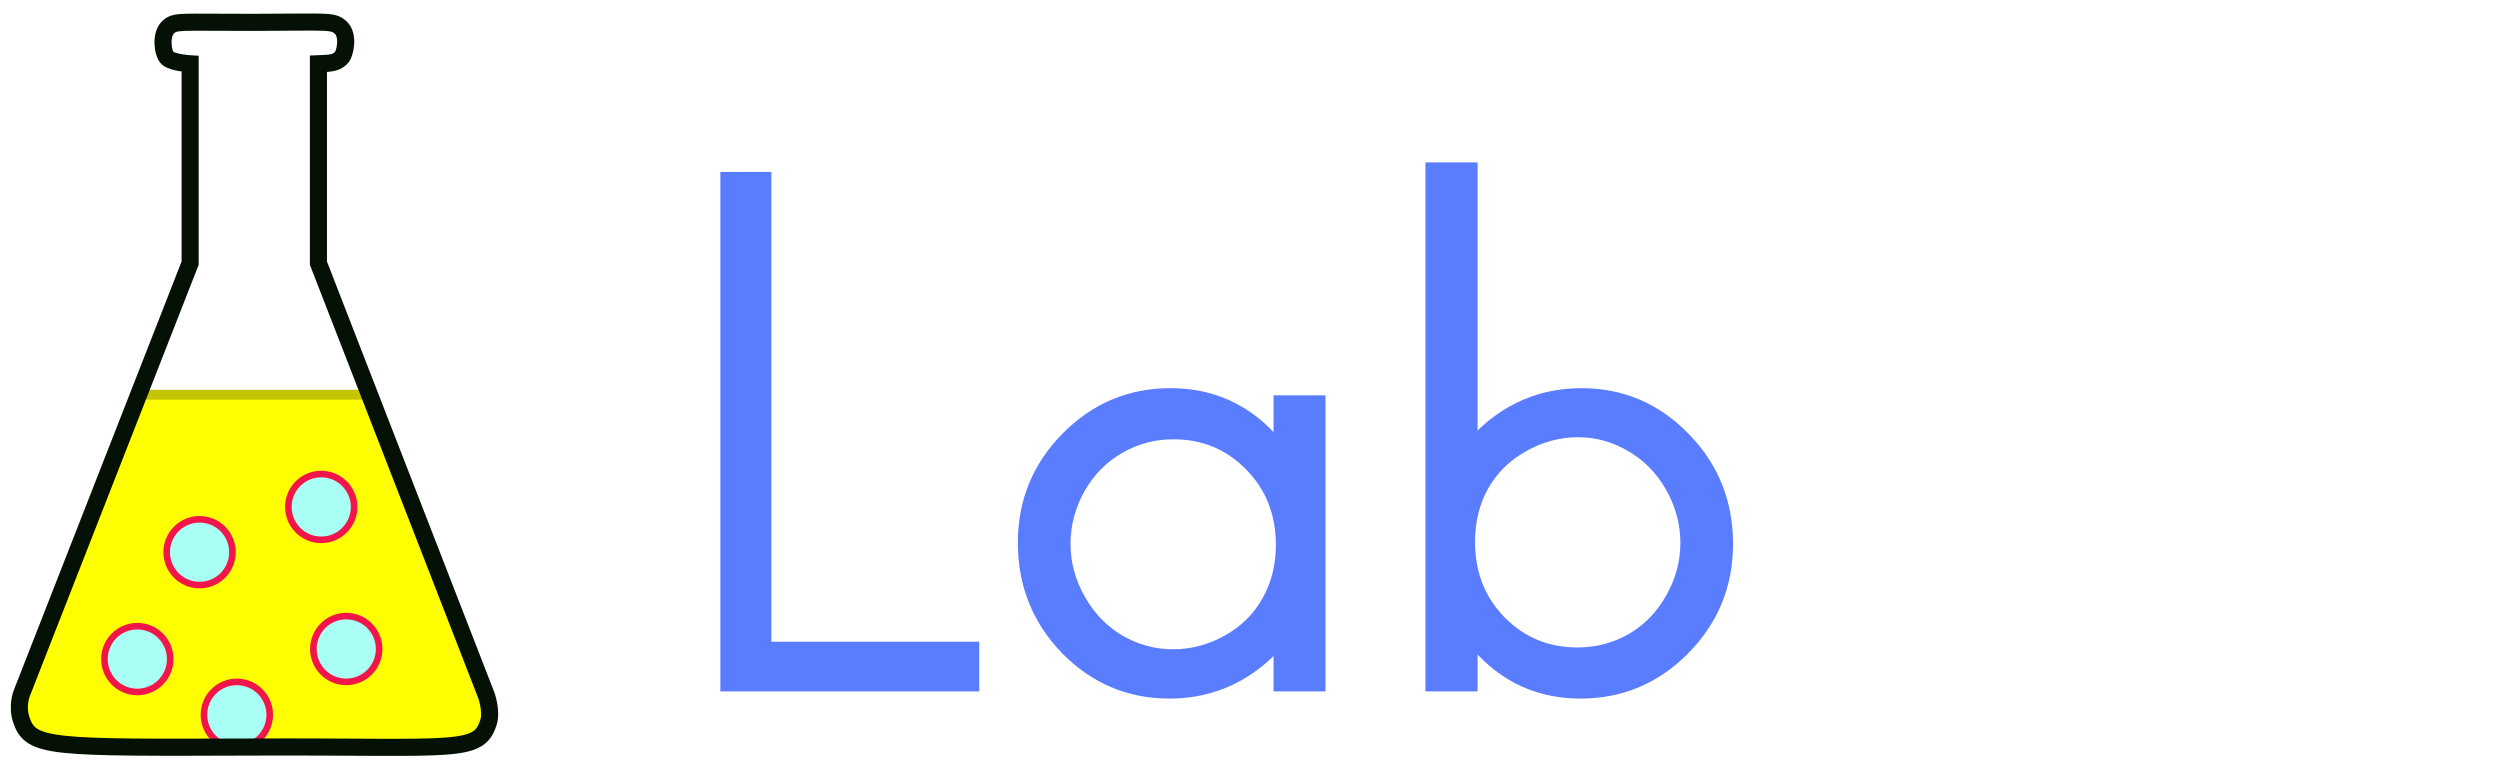
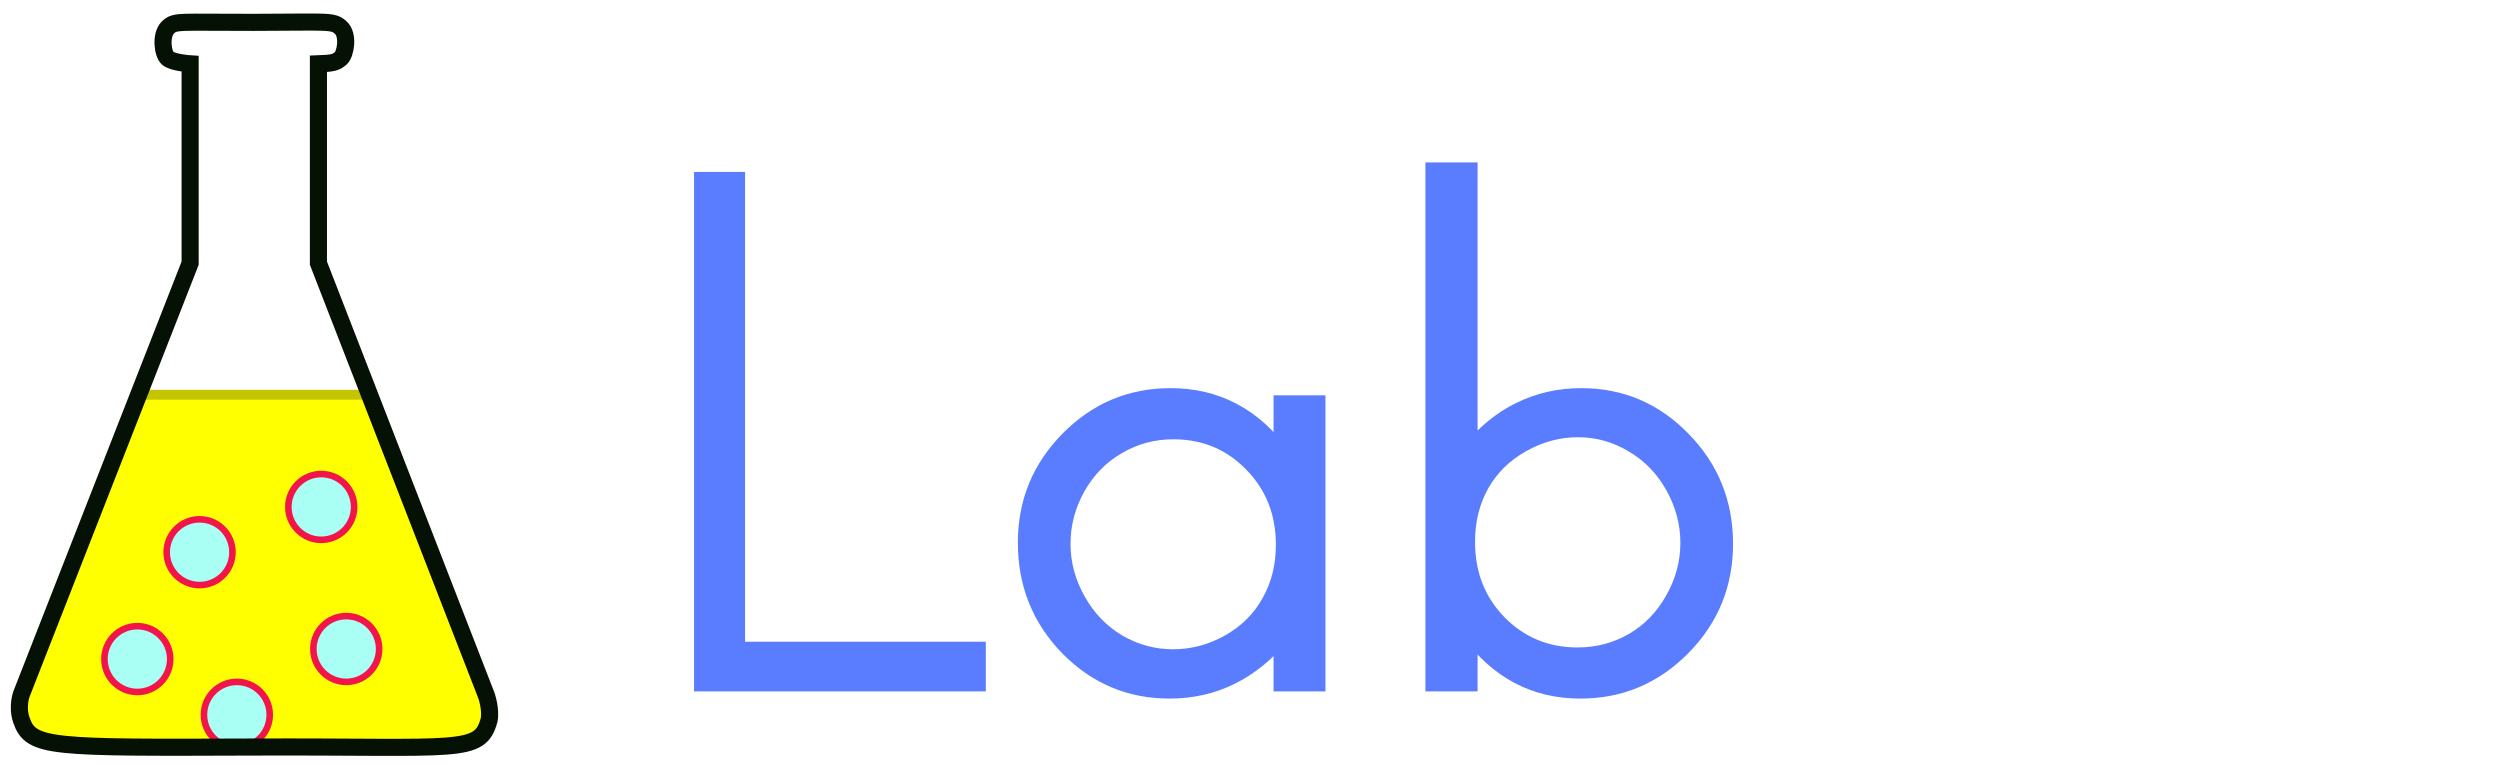
<svg xmlns="http://www.w3.org/2000/svg" width="380" height="116">
  <defs>
    <clipPath id="bottle">
      <path d="m51.8,4.2c1.225,1.095 0.737,4.006 0,4.658c-0.737,0.652 -1.282,0.768 -3.4,0.842l0,30.3l25.535,65.725c0,0 0.721,2.028 0.412,3.703c-1.407,5.245 -4.402,4.005 -35.606,4.12c-31.198,0.114 -34.042,0.163 -35.494,-4.112c-0.703,-2.071 0.026,-3.963 0.026,-3.963l25.628,-65.472l0,-30.3c0,0 -2.604,-0.162 -3.399,-0.84c-0.795,-0.678 -1.114,-3.559 -0,-4.66c1.113,-1.101 1.591,-0.778 13.111,-0.802c11.52,-0.024 11.964,-0.293 13.189,0.802z" fill="none" id="svg_1" />
    </clipPath>
  </defs>
  <g clip-path="url(#bottle)" id="svg_12">
    <rect x="0" y="60" width="80" height="60" fill="yellow" stroke="#c4c401" stroke-width="1.5" />
    <g fill="#aafff5" stroke="#f21549">
      <circle cx="30.335" cy="83.934" r="5" />
      <circle cx="20.873" cy="100.179" r="5" />
      <circle cx="48.828" cy="77.054" r="5" />
      <circle cx="52.63" cy="98.646" r="5" />
      <circle cx="36" cy="108.646" r="5" />
    </g>
  </g>
  <path stroke-width="2.6" stroke="#061106" fill="none" d="m 51.8,4.2 c 1.225,1.095 0.737,4.006 0,4.658 C 51.063,9.511 50.518,9.627 48.4,9.7 V 40 l 25.535,65.725 c 0,0 0.721,2.028 0.412,3.703 -1.407,5.245 -4.402,4.005 -35.606,4.12 -31.198,0.114 -34.042,0.163 -35.494,-4.112 -0.703,-2.071 0.026,-3.963 0.026,-3.963 L 28.9,40 V 9.7 c 0,0 -2.604,-0.162 -3.399,-0.84 C 24.706,8.182 24.387,5.301 25.5,4.2 26.613,3.099 27.091,3.422 38.611,3.398 50.131,3.374 50.575,3.105 51.8,4.2 Z" />
  <g fill="#5a7dff" stroke="#5a7dff" stroke-width="2.5">
-     <path d="m 110.744,27.382 h 5.256 V 98.796 l 31.595,3.75e-4 v 5.047 l -36.851,-3.8e-4 z" />
+     <path d="m 106.744,27.382 h 5.256 V 98.796 l 36.594,3.75e-4 v 5.047 l -41.85,-3.8e-4 z" />
    <path d="m 200.221,61.343 v 42.5 h -5.391 v -7.305 c -2.292,2.786 -4.87,4.883 -7.734,6.289 -2.839,1.406 -5.951,2.109 -9.336,2.109 -6.016,0 -11.159,-2.174 -15.43,-6.523 -4.245,-4.375 -6.367,-9.688 -6.367,-15.938 0,-6.12 2.148,-11.354 6.445,-15.703 4.297,-4.349 9.466,-6.523 15.508,-6.523 3.49,0 6.641,0.742 9.453,2.227 2.839,1.484 5.326,3.711 7.461,6.68 v -7.812 z m -21.875,4.18 c -3.047,0 -5.859,0.755 -8.438,2.266 -2.578,1.484 -4.635,3.581 -6.172,6.289 -1.51,2.708 -2.266,5.573 -2.266,8.594 0,2.995 0.768,5.859 2.305,8.594 1.536,2.734 3.594,4.87 6.172,6.406 2.604,1.51 5.391,2.266 8.359,2.266 2.995,0 5.833,-0.755 8.516,-2.266 2.682,-1.51 4.74,-3.555 6.172,-6.133 1.458,-2.578 2.188,-5.482 2.188,-8.711 0,-4.922 -1.628,-9.036 -4.883,-12.344 -3.229,-3.307 -7.214,-4.961 -11.953,-4.961 z" />
    <path d="M 217.915,103.843 V 25.938 h 5.43 v 42.71 c 2.292,-2.812 4.857,-4.909 7.695,-6.289 2.839,-1.406 5.951,-2.109 9.336,-2.109 6.016,0 11.146,2.188 15.391,6.562 4.271,4.349 6.406,9.635 6.406,15.859 0,6.146 -2.148,11.393 -6.445,15.742 -4.297,4.349 -9.466,6.523 -15.508,6.523 -3.464,0 -6.602,-0.742 -9.414,-2.227 -2.812,-1.484 -5.299,-3.711 -7.461,-6.68 v 7.813 z m 21.875,-4.18 c 3.047,0 5.859,-0.742 8.438,-2.227 2.578,-1.51 4.622,-3.62 6.133,-6.328 1.536,-2.708 2.305,-5.573 2.305,-8.594 0,-3.021 -0.768,-5.898 -2.305,-8.633 -1.536,-2.734 -3.607,-4.857 -6.211,-6.367 -2.578,-1.536 -5.339,-2.305 -8.281,-2.305 -2.995,0 -5.846,0.768 -8.555,2.305 -2.682,1.51 -4.753,3.555 -6.211,6.133 -1.432,2.578 -2.148,5.482 -2.148,8.711 0,4.922 1.615,9.036 4.844,12.344 3.255,3.307 7.253,4.961 11.992,4.961 z" />
  </g>
</svg>
